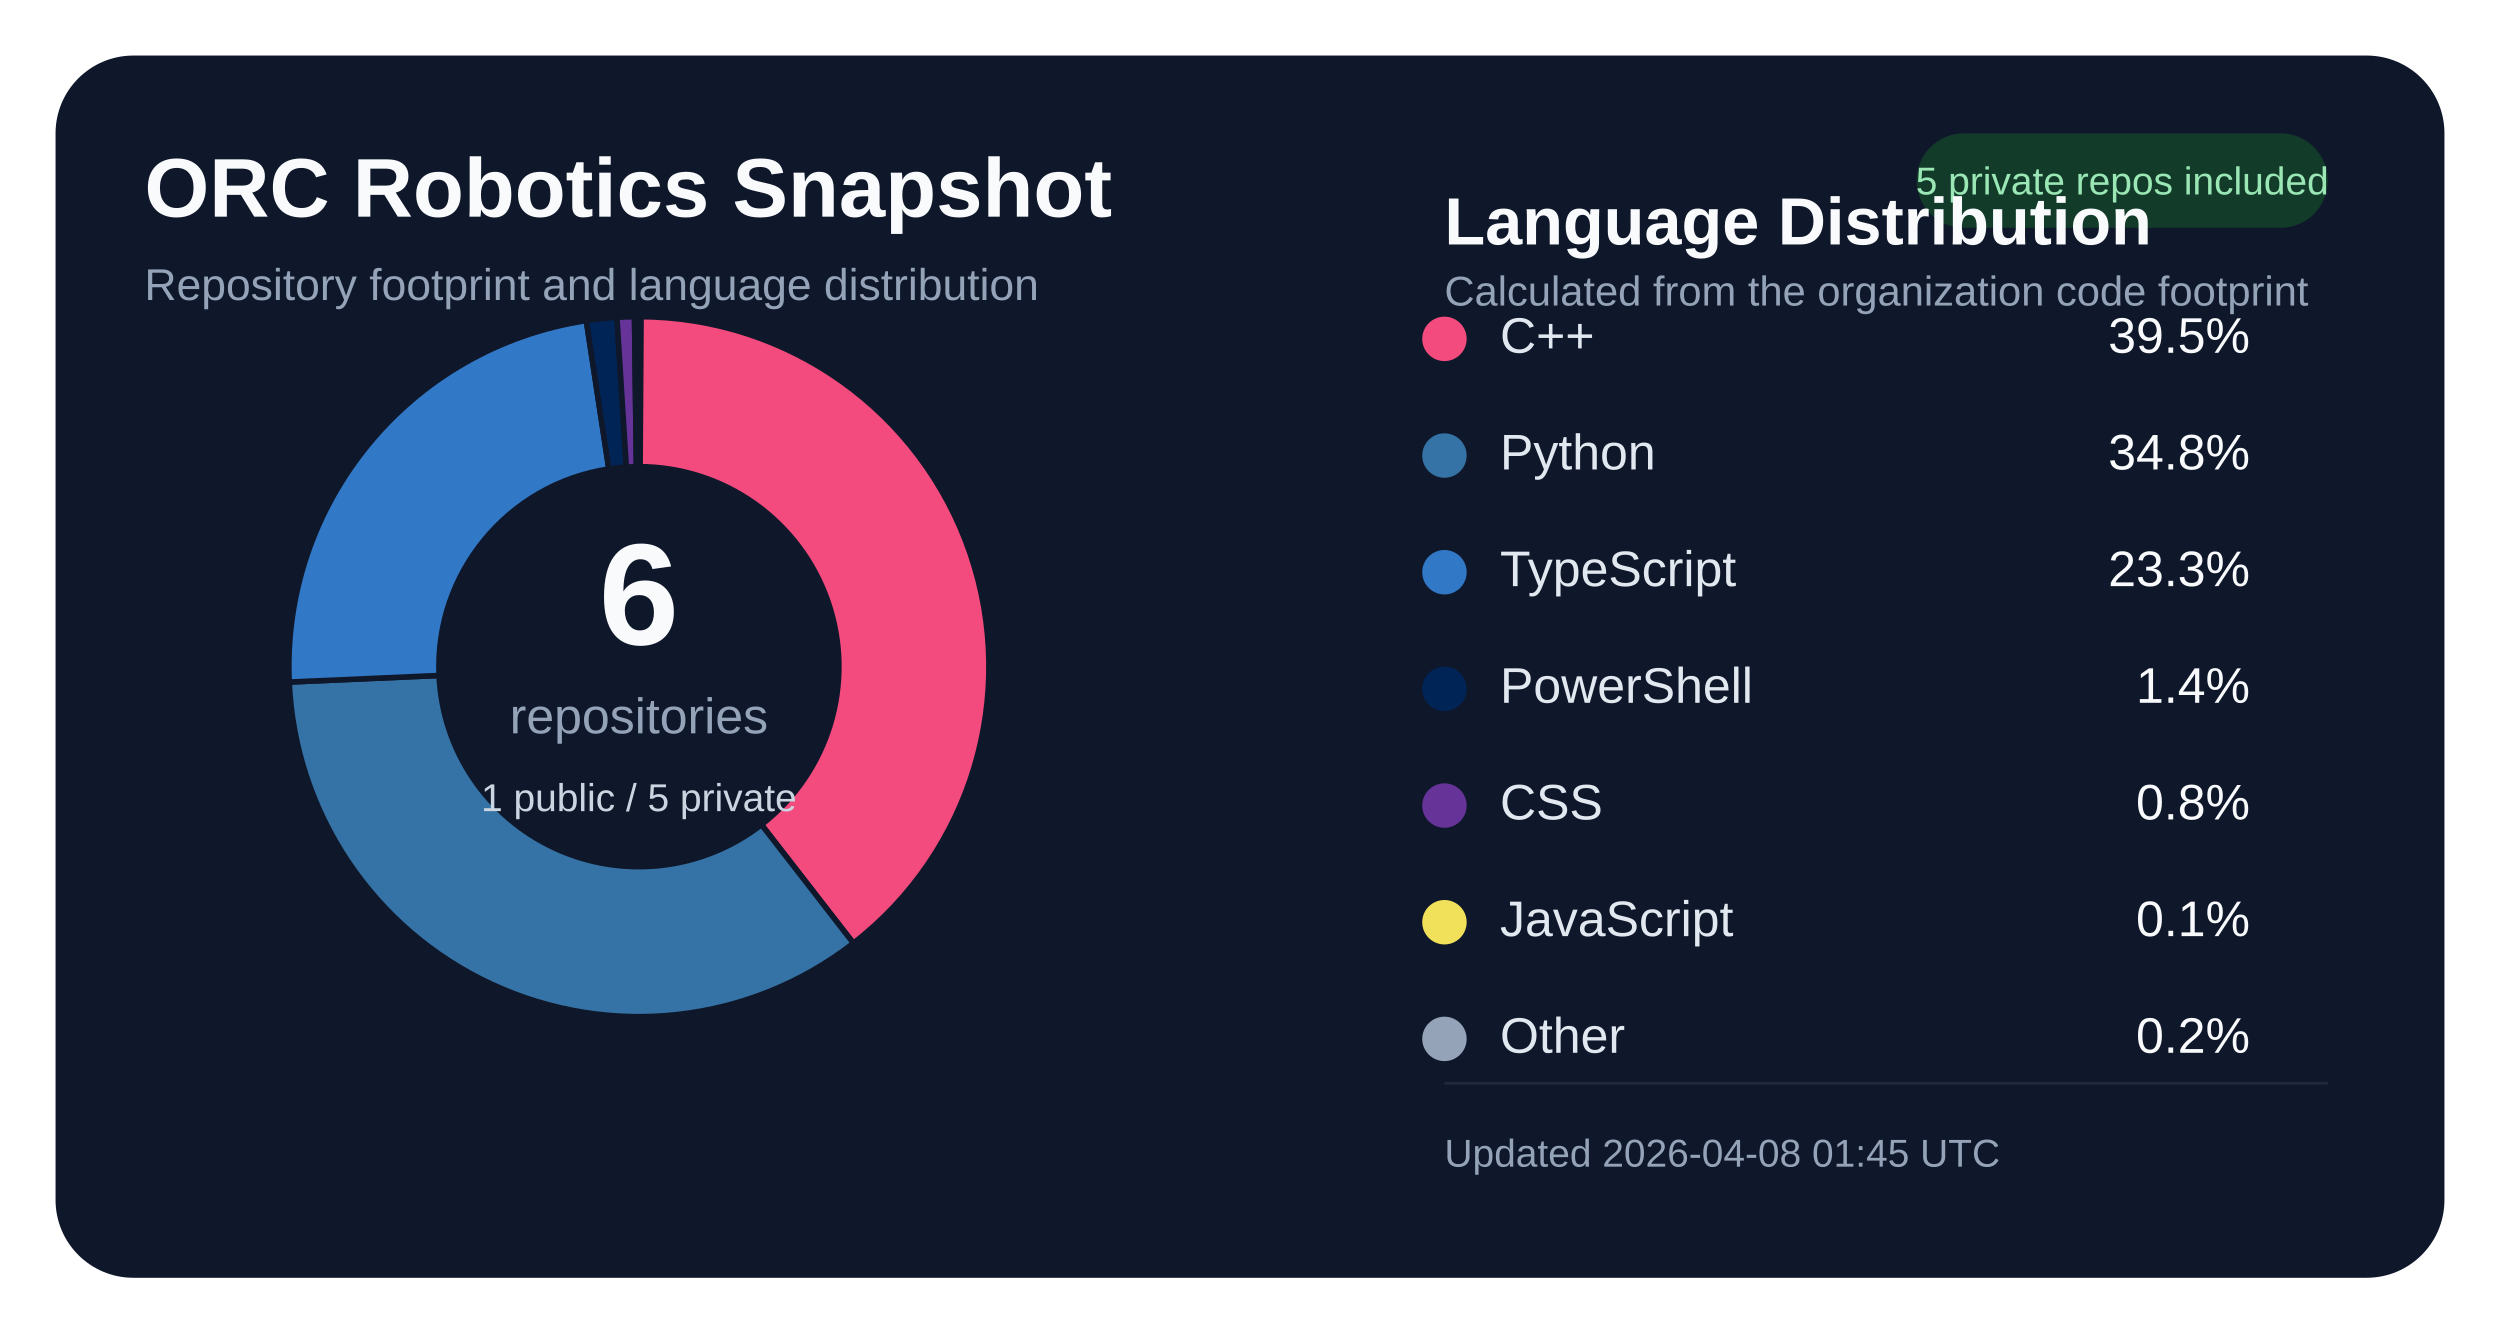
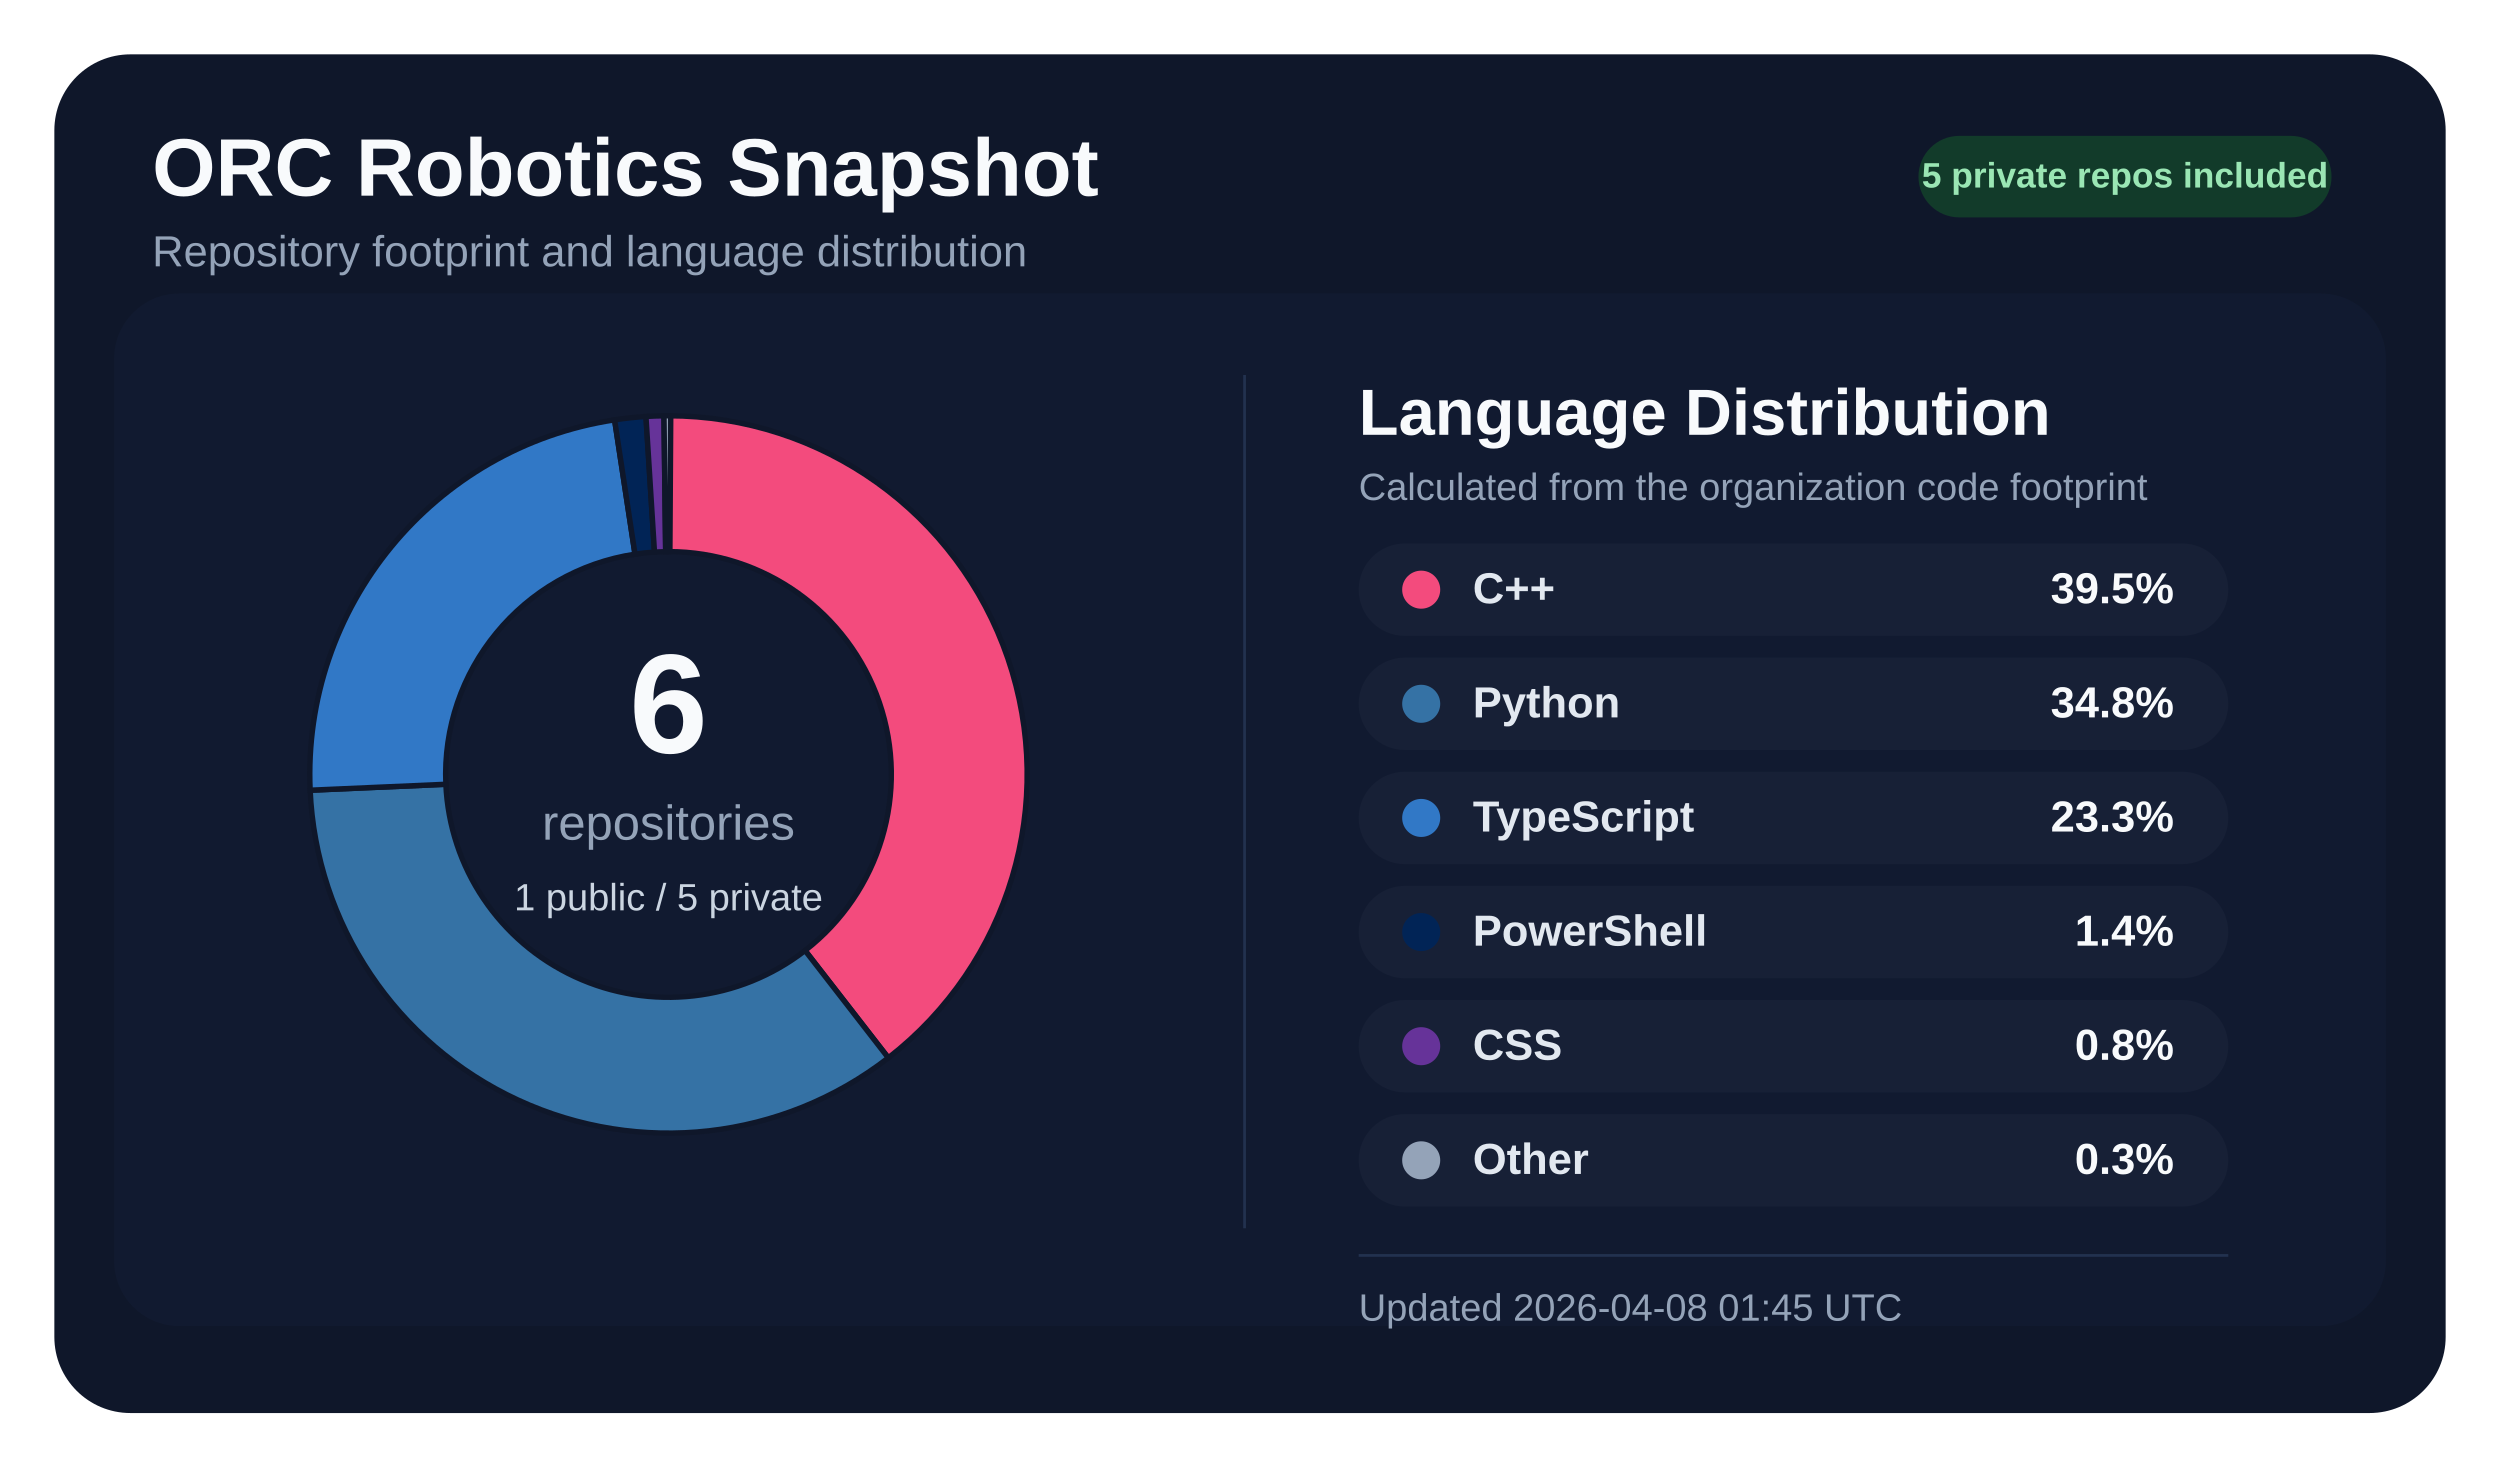
- <svg xmlns="http://www.w3.org/2000/svg" width="900" height="480" viewBox="0 0 900 480" role="img" aria-labelledby="title desc">
-   <rect x="20" y="20" width="860" height="440" rx="28" fill="#0f172a" />
-   <text x="52" y="78" fill="#f8fafc" font-size="30" font-family="Segoe UI, Arial, sans-serif" font-weight="700">
+ <svg xmlns="http://www.w3.org/2000/svg" width="920" height="540" viewBox="0 0 920 540" role="img" aria-labelledby="title desc">
+   <rect x="20" y="20" width="880" height="500" rx="28" fill="#0f172a" />
+   <rect x="42" y="108" width="836" height="380" rx="24" fill="#111a30" />
+   <text x="56" y="72" fill="#f8fafc" font-size="30" font-family="Segoe UI, Arial, sans-serif" font-weight="700">
    ORC Robotics Snapshot
  </text>
-   <text x="52" y="108" fill="#94a3b8" font-size="16" font-family="Segoe UI, Arial, sans-serif">
+   <text x="56" y="98" fill="#94a3b8" font-size="16" font-family="Segoe UI, Arial, sans-serif">
    Repository footprint and language distribution
  </text>
-   <rect x="690" y="48" width="148" height="34" rx="17" fill="#123b2a" />
-   <text x="764" y="70" fill="#9ae6b4" font-size="14" font-family="Segoe UI, Arial, sans-serif" text-anchor="middle">
+   <rect x="706" y="50" width="152" height="30" rx="15" fill="#123b2a" />
+   <text x="782" y="69" fill="#9ae6b4" font-size="13" font-family="Segoe UI, Arial, sans-serif" text-anchor="middle" font-weight="700">
    5 private repos included
  </text>
-   <path d="M 230.00 114.00 A 126.00 126.00 0 0 1 307.23 339.56 L 274.13 296.89 A 72.00 72.00 0 0 0 230.00 168.00 Z" fill="#f34b7d" stroke="#0f172a" stroke-width="2" />
-   <path d="M 307.23 339.56 A 126.00 126.00 0 0 1 104.12 245.54 L 158.07 243.17 A 72.00 72.00 0 0 0 274.13 296.89 Z" fill="#3572A5" stroke="#0f172a" stroke-width="2" />
-   <path d="M 104.12 245.54 A 126.00 126.00 0 0 1 211.07 115.43 L 219.18 168.82 A 72.00 72.00 0 0 0 158.07 243.17 Z" fill="#3178c6" stroke="#0f172a" stroke-width="2" />
-   <path d="M 211.07 115.43 A 126.00 126.00 0 0 1 222.09 114.25 L 225.48 168.14 A 72.00 72.00 0 0 0 219.18 168.82 Z" fill="#012456" stroke="#0f172a" stroke-width="2" />
-   <path d="M 222.09 114.25 A 126.00 126.00 0 0 1 228.42 114.01 L 229.10 168.01 A 72.00 72.00 0 0 0 225.48 168.14 Z" fill="#663399" stroke="#0f172a" stroke-width="2" />
-   <path d="M 228.42 114.01 A 126.00 126.00 0 0 1 229.21 114.00 L 229.55 168.00 A 72.00 72.00 0 0 0 229.10 168.01 Z" fill="#f1e05a" stroke="#0f172a" stroke-width="2" />
-   <path d="M 229.21 114.00 A 126.00 126.00 0 0 1 230.79 114.00 L 230.45 168.00 A 72.00 72.00 0 0 0 229.55 168.00 Z" fill="#94a3b8" stroke="#0f172a" stroke-width="2" />
-   <text x="230" y="232" fill="#f8fafc" font-size="52" font-family="Segoe UI, Arial, sans-serif" font-weight="700" text-anchor="middle">
+   <line x1="458" y1="138" x2="458" y2="452" stroke="#22314f" stroke-width="1" />
+   <path d="M 246.00 153.00 A 132.00 132.00 0 0 1 326.90 389.30 L 296.26 349.79 A 82.00 82.00 0 0 0 246.00 203.00 Z" fill="#f34b7d" stroke="#0f172a" stroke-width="2" />
+   <path d="M 326.90 389.30 A 132.00 132.00 0 0 1 114.13 290.80 L 164.08 288.61 A 82.00 82.00 0 0 0 296.26 349.79 Z" fill="#3572A5" stroke="#0f172a" stroke-width="2" />
+   <path d="M 114.13 290.80 A 132.00 132.00 0 0 1 226.17 154.50 L 233.68 203.93 A 82.00 82.00 0 0 0 164.08 288.61 Z" fill="#3178c6" stroke="#0f172a" stroke-width="2" />
+   <path d="M 226.17 154.50 A 132.00 132.00 0 0 1 237.71 153.26 L 240.85 203.16 A 82.00 82.00 0 0 0 233.68 203.93 Z" fill="#012456" stroke="#0f172a" stroke-width="2" />
+   <path d="M 237.71 153.26 A 132.00 132.00 0 0 1 244.34 153.01 L 244.97 203.01 A 82.00 82.00 0 0 0 240.85 203.16 Z" fill="#663399" stroke="#0f172a" stroke-width="2" />
+   <path d="M 244.34 153.01 A 132.00 132.00 0 0 1 246.83 153.00 L 246.52 203.00 A 82.00 82.00 0 0 0 244.97 203.01 Z" fill="#94a3b8" stroke="#0f172a" stroke-width="2" />
+   <text x="246" y="277" fill="#f8fafc" font-size="52" font-family="Segoe UI, Arial, sans-serif" font-weight="700" text-anchor="middle">
    6
  </text>
-   <text x="230" y="264" fill="#94a3b8" font-size="18" font-family="Segoe UI, Arial, sans-serif" text-anchor="middle">
+   <text x="246" y="309" fill="#94a3b8" font-size="18" font-family="Segoe UI, Arial, sans-serif" text-anchor="middle">
    repositories
  </text>
-   <text x="230" y="292" fill="#cbd5e1" font-size="14" font-family="Segoe UI, Arial, sans-serif" text-anchor="middle">
+   <text x="246" y="335" fill="#cbd5e1" font-size="14" font-family="Segoe UI, Arial, sans-serif" text-anchor="middle">
    1 public / 5 private
  </text>
-   <text x="520" y="88" fill="#f8fafc" font-size="24" font-family="Segoe UI, Arial, sans-serif" font-weight="700">
+   <text x="500" y="160" fill="#f8fafc" font-size="24" font-family="Segoe UI, Arial, sans-serif" font-weight="700">
    Language Distribution
  </text>
-   <text x="520" y="110" fill="#94a3b8" font-size="15" font-family="Segoe UI, Arial, sans-serif">
+   <text x="500" y="184" fill="#94a3b8" font-size="14" font-family="Segoe UI, Arial, sans-serif">
    Calculated from the organization code footprint
  </text>
-   <circle cx="520" cy="122" r="8" fill="#f34b7d" />
-   <text x="540" y="127" fill="#e2e8f0" font-size="18" font-family="Segoe UI, Arial, sans-serif">
+   <rect x="500" y="200" width="320" height="34" rx="17" fill="#172036" />
+   <circle cx="523" cy="217" r="7" fill="#f34b7d" />
+   <text x="542" y="222" fill="#e2e8f0" font-size="16" font-family="Segoe UI, Arial, sans-serif" font-weight="600">
        C++
      </text>
-   <text x="810" y="127" fill="#f8fafc" font-size="18" font-family="Segoe UI, Arial, sans-serif" text-anchor="end">
+   <text x="800" y="222" fill="#f8fafc" font-size="16" font-family="Segoe UI, Arial, sans-serif" font-weight="700" text-anchor="end">
        39.5%
      </text>
-   <circle cx="520" cy="164" r="8" fill="#3572A5" />
-   <text x="540" y="169" fill="#e2e8f0" font-size="18" font-family="Segoe UI, Arial, sans-serif">
+   <rect x="500" y="242" width="320" height="34" rx="17" fill="#172036" />
+   <circle cx="523" cy="259" r="7" fill="#3572A5" />
+   <text x="542" y="264" fill="#e2e8f0" font-size="16" font-family="Segoe UI, Arial, sans-serif" font-weight="600">
        Python
      </text>
-   <text x="810" y="169" fill="#f8fafc" font-size="18" font-family="Segoe UI, Arial, sans-serif" text-anchor="end">
+   <text x="800" y="264" fill="#f8fafc" font-size="16" font-family="Segoe UI, Arial, sans-serif" font-weight="700" text-anchor="end">
        34.8%
      </text>
-   <circle cx="520" cy="206" r="8" fill="#3178c6" />
-   <text x="540" y="211" fill="#e2e8f0" font-size="18" font-family="Segoe UI, Arial, sans-serif">
+   <rect x="500" y="284" width="320" height="34" rx="17" fill="#172036" />
+   <circle cx="523" cy="301" r="7" fill="#3178c6" />
+   <text x="542" y="306" fill="#e2e8f0" font-size="16" font-family="Segoe UI, Arial, sans-serif" font-weight="600">
        TypeScript
      </text>
-   <text x="810" y="211" fill="#f8fafc" font-size="18" font-family="Segoe UI, Arial, sans-serif" text-anchor="end">
+   <text x="800" y="306" fill="#f8fafc" font-size="16" font-family="Segoe UI, Arial, sans-serif" font-weight="700" text-anchor="end">
        23.3%
      </text>
-   <circle cx="520" cy="248" r="8" fill="#012456" />
-   <text x="540" y="253" fill="#e2e8f0" font-size="18" font-family="Segoe UI, Arial, sans-serif">
+   <rect x="500" y="326" width="320" height="34" rx="17" fill="#172036" />
+   <circle cx="523" cy="343" r="7" fill="#012456" />
+   <text x="542" y="348" fill="#e2e8f0" font-size="16" font-family="Segoe UI, Arial, sans-serif" font-weight="600">
        PowerShell
      </text>
-   <text x="810" y="253" fill="#f8fafc" font-size="18" font-family="Segoe UI, Arial, sans-serif" text-anchor="end">
+   <text x="800" y="348" fill="#f8fafc" font-size="16" font-family="Segoe UI, Arial, sans-serif" font-weight="700" text-anchor="end">
        1.4%
      </text>
-   <circle cx="520" cy="290" r="8" fill="#663399" />
-   <text x="540" y="295" fill="#e2e8f0" font-size="18" font-family="Segoe UI, Arial, sans-serif">
+   <rect x="500" y="368" width="320" height="34" rx="17" fill="#172036" />
+   <circle cx="523" cy="385" r="7" fill="#663399" />
+   <text x="542" y="390" fill="#e2e8f0" font-size="16" font-family="Segoe UI, Arial, sans-serif" font-weight="600">
        CSS
      </text>
-   <text x="810" y="295" fill="#f8fafc" font-size="18" font-family="Segoe UI, Arial, sans-serif" text-anchor="end">
+   <text x="800" y="390" fill="#f8fafc" font-size="16" font-family="Segoe UI, Arial, sans-serif" font-weight="700" text-anchor="end">
        0.8%
      </text>
-   <circle cx="520" cy="332" r="8" fill="#f1e05a" />
-   <text x="540" y="337" fill="#e2e8f0" font-size="18" font-family="Segoe UI, Arial, sans-serif">
-         JavaScript
-       </text>
-   <text x="810" y="337" fill="#f8fafc" font-size="18" font-family="Segoe UI, Arial, sans-serif" text-anchor="end">
-         0.1%
-       </text>
-   <circle cx="520" cy="374" r="8" fill="#94a3b8" />
-   <text x="540" y="379" fill="#e2e8f0" font-size="18" font-family="Segoe UI, Arial, sans-serif">
+   <rect x="500" y="410" width="320" height="34" rx="17" fill="#172036" />
+   <circle cx="523" cy="427" r="7" fill="#94a3b8" />
+   <text x="542" y="432" fill="#e2e8f0" font-size="16" font-family="Segoe UI, Arial, sans-serif" font-weight="600">
        Other
      </text>
-   <text x="810" y="379" fill="#f8fafc" font-size="18" font-family="Segoe UI, Arial, sans-serif" text-anchor="end">
-         0.2%
+   <text x="800" y="432" fill="#f8fafc" font-size="16" font-family="Segoe UI, Arial, sans-serif" font-weight="700" text-anchor="end">
+         0.3%
      </text>
-   <line x1="520" y1="390" x2="838" y2="390" stroke="#1e293b" stroke-width="1" />
-   <text x="520" y="420" fill="#94a3b8" font-size="14" font-family="Segoe UI, Arial, sans-serif">
+   <line x1="500" y1="462" x2="820" y2="462" stroke="#22314f" stroke-width="1" />
+   <text x="500" y="486" fill="#94a3b8" font-size="14" font-family="Segoe UI, Arial, sans-serif">
    Updated 2026-04-08 01:45 UTC
  </text>
</svg>
